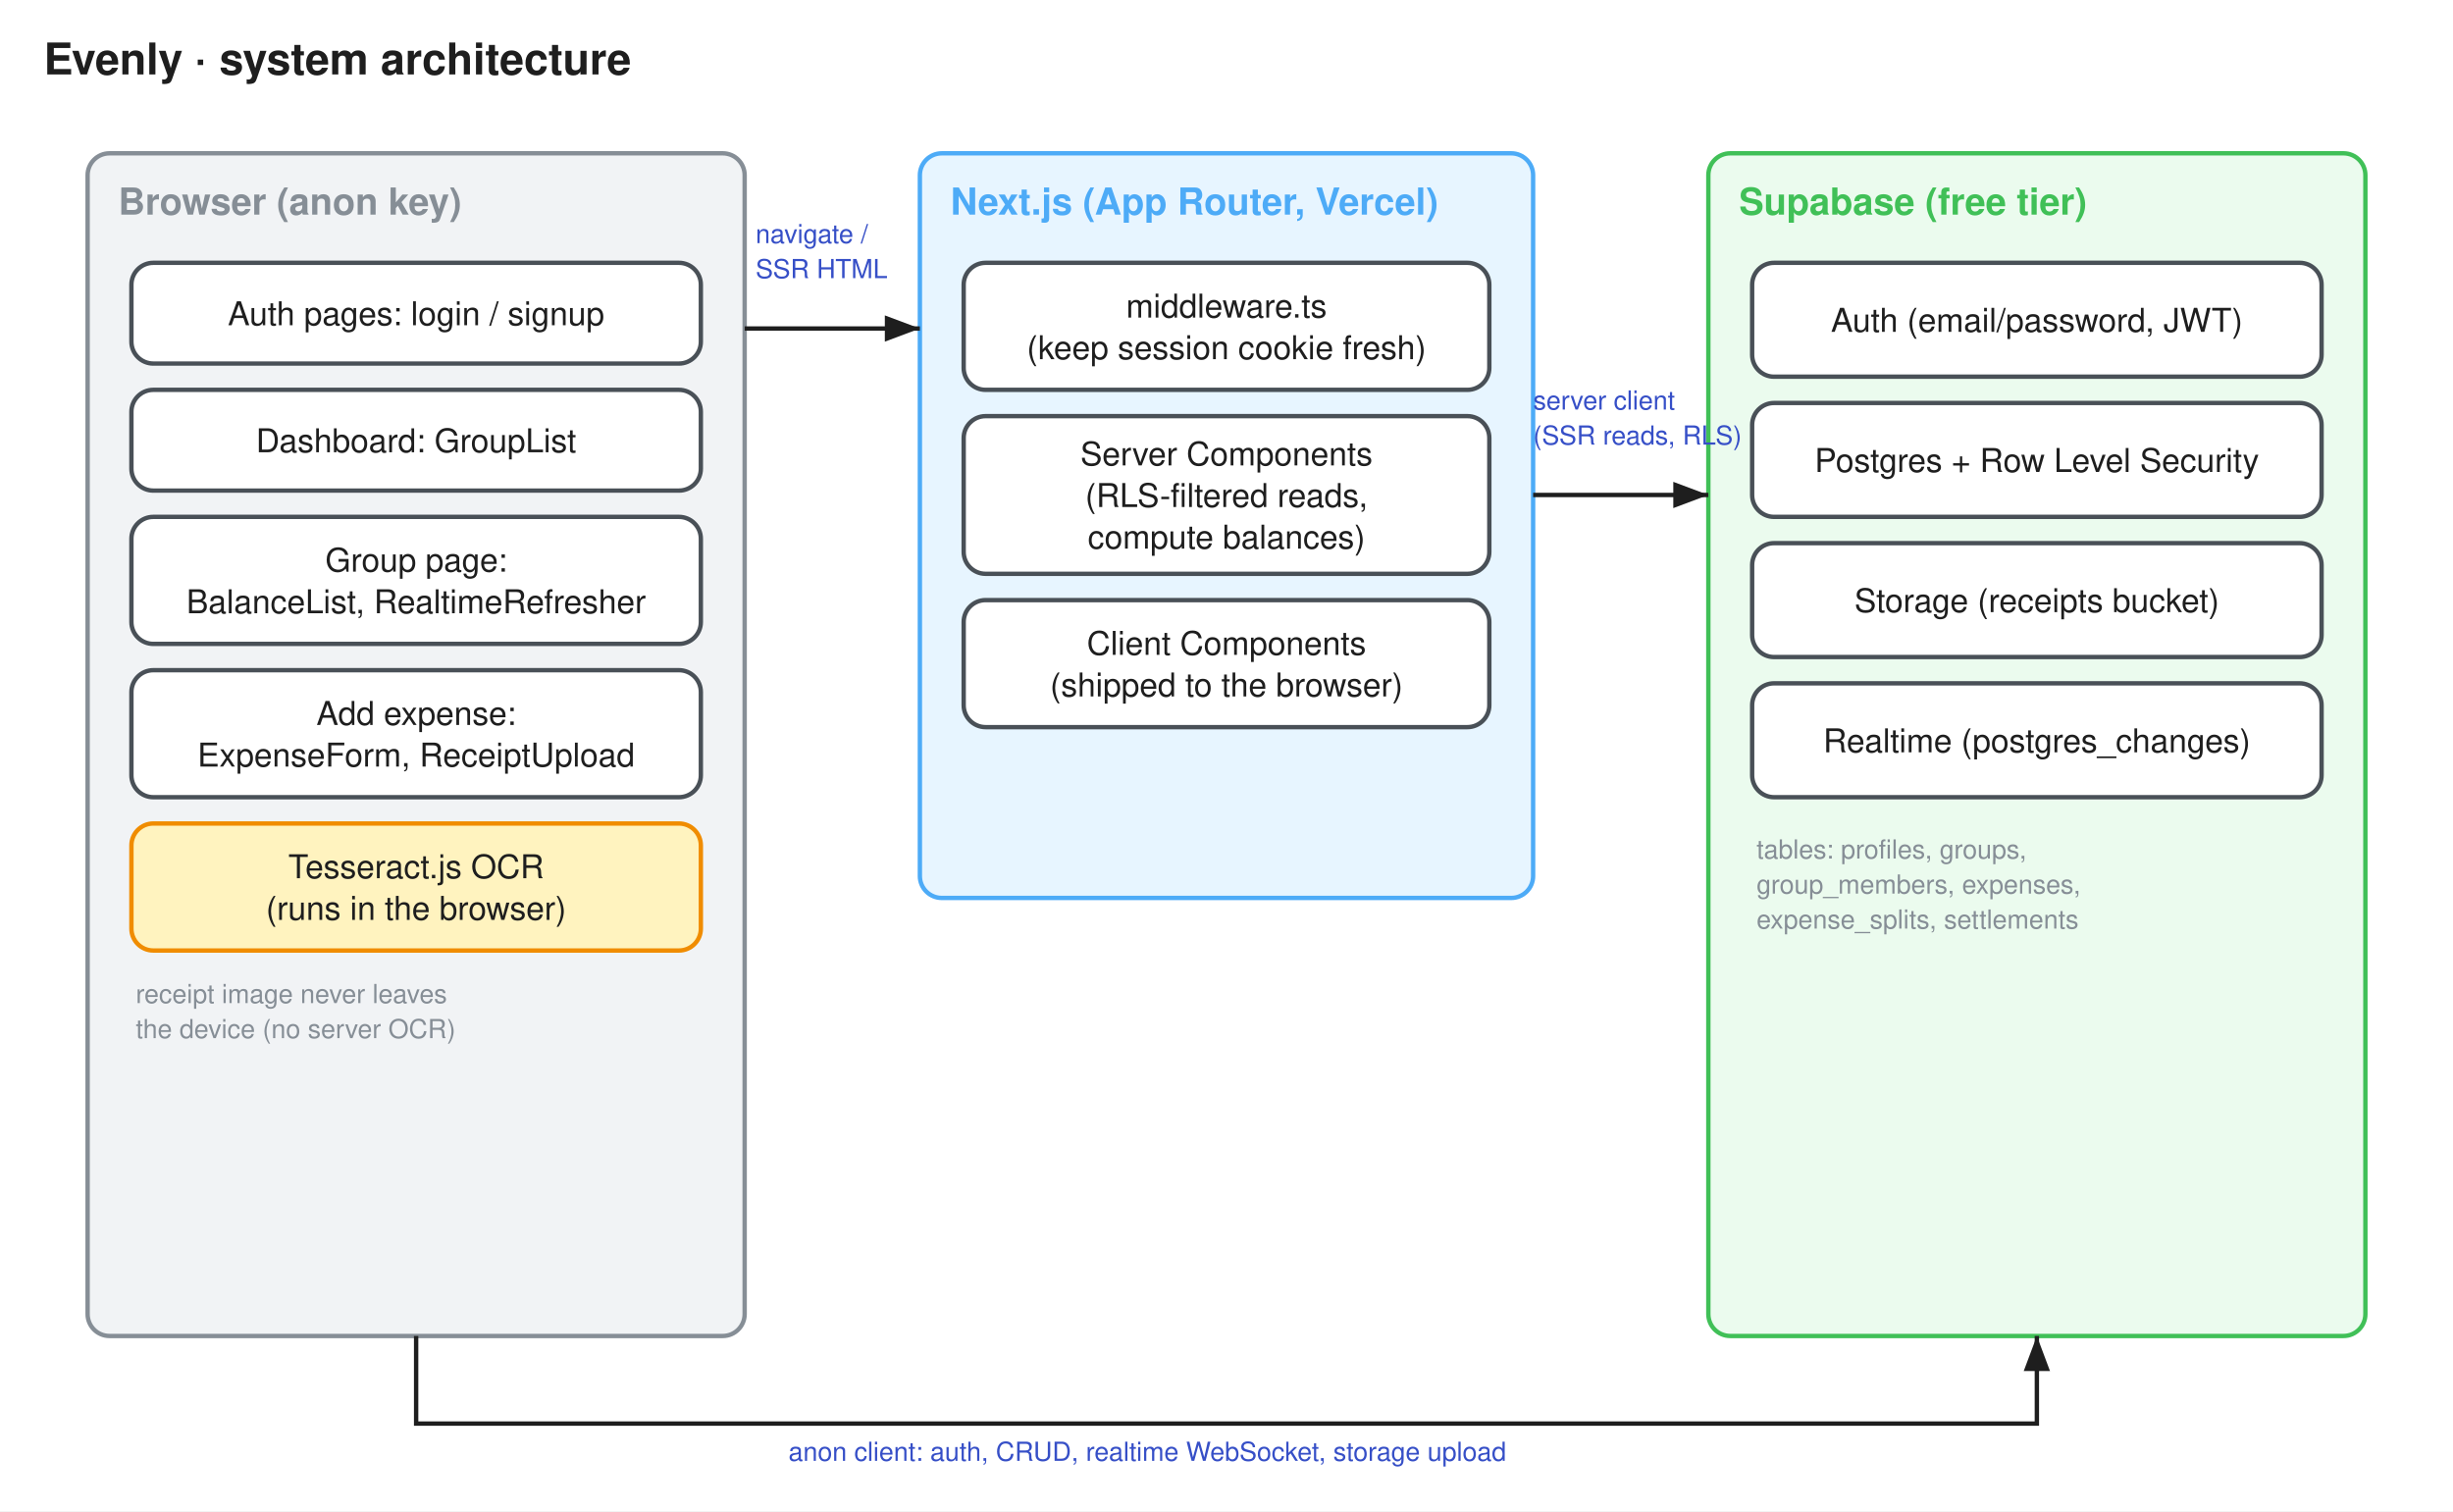
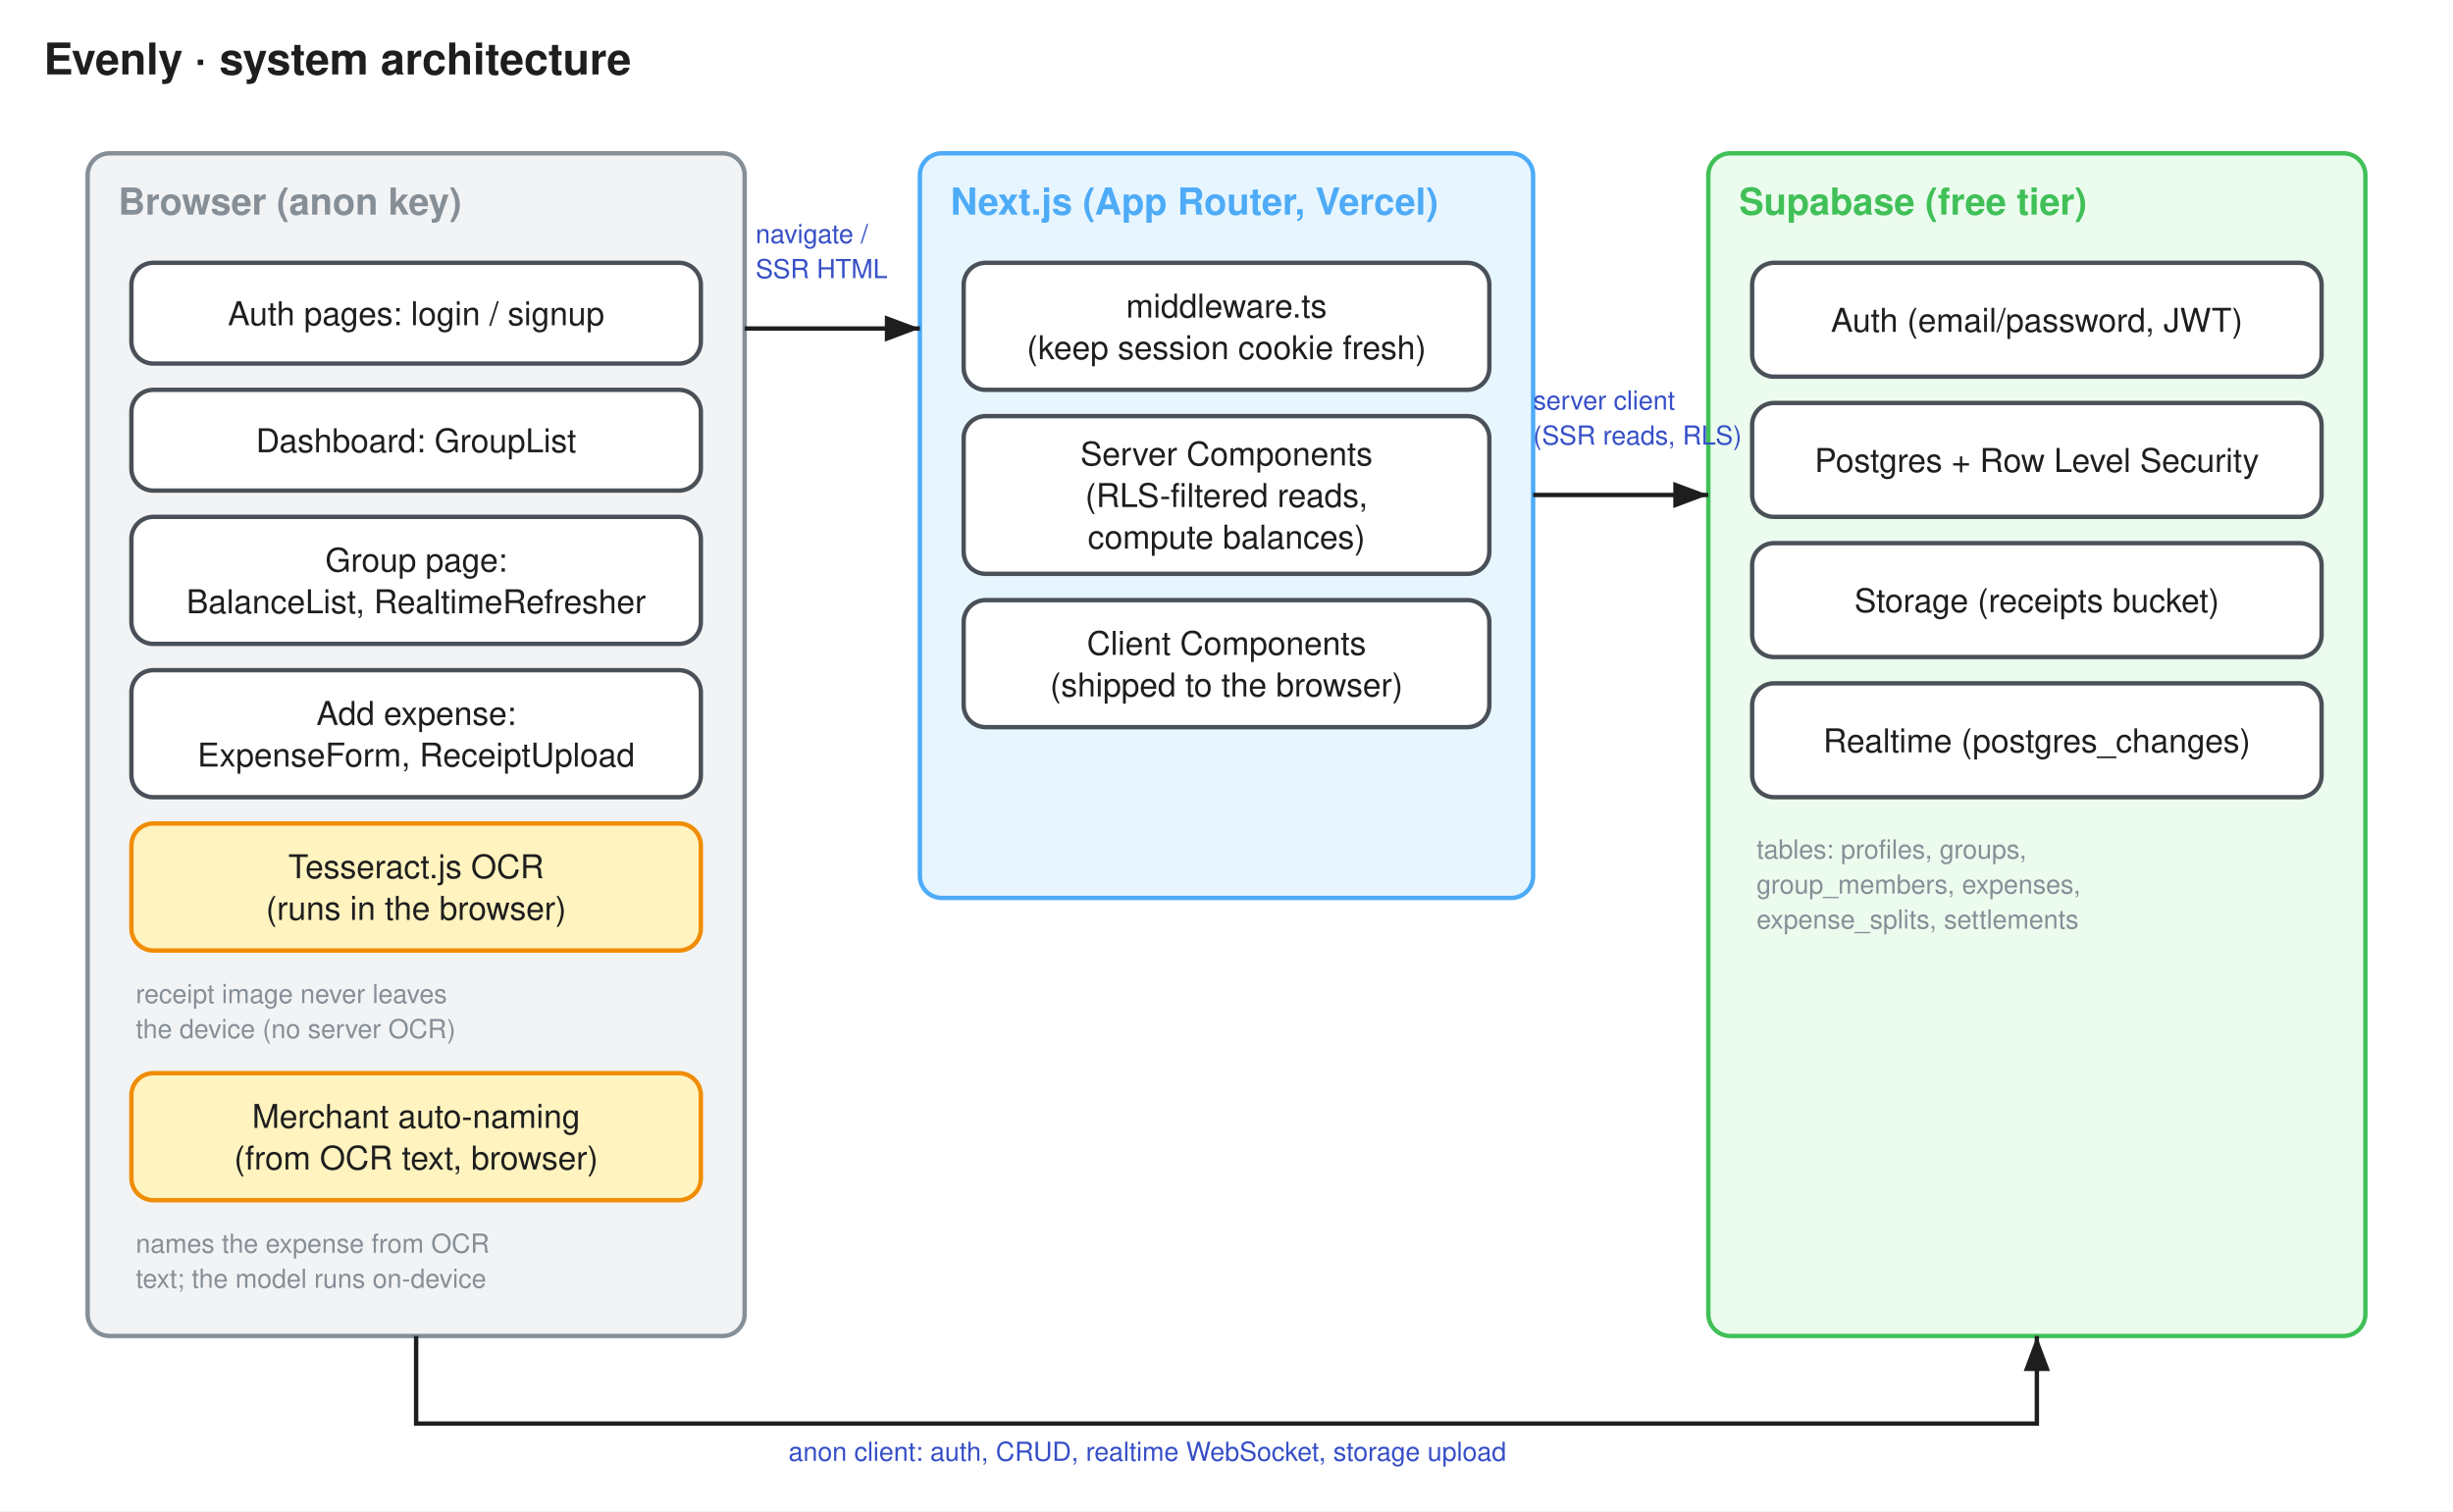
<svg xmlns="http://www.w3.org/2000/svg" viewBox="0 0 1120 690" font-family="Helvetica, Arial, sans-serif">
  <defs>
    <marker id="ah" markerWidth="10" markerHeight="10" refX="8" refY="3" orient="auto" markerUnits="strokeWidth">
      <path d="M0,0 L8,3 L0,6 z" fill="#1e1e1e" />
    </marker>
    <marker id="ahg" markerWidth="10" markerHeight="10" refX="8" refY="3" orient="auto" markerUnits="strokeWidth">
      <path d="M0,0 L8,3 L0,6 z" fill="#868e96" />
    </marker>
  </defs>
  <rect x="0" y="0" width="1120" height="690" fill="#ffffff" />
  <text x="20" y="34" font-size="20" text-anchor="start" fill="#1e1e1e" font-weight="bold">Evenly  ·  system architecture</text>
  <rect x="40" y="70" width="300" height="540" rx="10" fill="#f1f3f5" stroke="#868e96" stroke-width="2" />
  <text x="54" y="98" font-size="17" text-anchor="start" fill="#868e96" font-weight="bold">Browser  (anon key)</text>
  <rect x="60" y="120" width="260" height="46" rx="10" fill="#ffffff" stroke="#495057" stroke-width="2" />
  <text x="190.0" y="148.5" font-size="15" text-anchor="middle" fill="#1e1e1e">Auth pages: login / signup</text>
  <rect x="60" y="178" width="260" height="46" rx="10" fill="#ffffff" stroke="#495057" stroke-width="2" />
  <text x="190.0" y="206.5" font-size="15" text-anchor="middle" fill="#1e1e1e">Dashboard: GroupList</text>
  <rect x="60" y="236" width="260" height="58" rx="10" fill="#ffffff" stroke="#495057" stroke-width="2" />
  <text x="190.0" y="261.0" font-size="15" text-anchor="middle" fill="#1e1e1e">Group page:</text>
  <text x="190.0" y="280.0" font-size="15" text-anchor="middle" fill="#1e1e1e">BalanceList, RealtimeRefresher</text>
  <rect x="60" y="306" width="260" height="58" rx="10" fill="#ffffff" stroke="#495057" stroke-width="2" />
  <text x="190.0" y="331.0" font-size="15" text-anchor="middle" fill="#1e1e1e">Add expense:</text>
  <text x="190.0" y="350.0" font-size="15" text-anchor="middle" fill="#1e1e1e">ExpenseForm, ReceiptUpload</text>
  <rect x="60" y="376" width="260" height="58" rx="10" fill="#fff3bf" stroke="#f08c00" stroke-width="2" />
  <text x="190.0" y="401.0" font-size="15" text-anchor="middle" fill="#1e1e1e">Tesseract.js OCR</text>
  <text x="190.0" y="420.0" font-size="15" text-anchor="middle" fill="#1e1e1e">(runs in the browser)</text>
  <text x="62" y="458" font-size="12" text-anchor="start" fill="#868e96">receipt image never leaves</text>
  <text x="62" y="474" font-size="12" text-anchor="start" fill="#868e96">the device (no server OCR)</text>
+   <rect x="60" y="490" width="260" height="58" rx="10" fill="#fff3bf" stroke="#f08c00" stroke-width="2" />
+   <text x="190.0" y="515.0" font-size="15" text-anchor="middle" fill="#1e1e1e">Merchant auto-naming</text>
+   <text x="190.0" y="534.0" font-size="15" text-anchor="middle" fill="#1e1e1e">(from OCR text, browser)</text>
+   <text x="62" y="572" font-size="12" text-anchor="start" fill="#868e96">names the expense from OCR</text>
+   <text x="62" y="588" font-size="12" text-anchor="start" fill="#868e96">text; the model runs on-device</text>
  <rect x="420" y="70" width="280" height="340" rx="10" fill="#e7f5ff" stroke="#4dabf7" stroke-width="2" />
  <text x="434" y="98" font-size="17" text-anchor="start" fill="#4dabf7" font-weight="bold">Next.js  (App Router, Vercel)</text>
  <rect x="440" y="120" width="240" height="58" rx="10" fill="#ffffff" stroke="#495057" stroke-width="2" />
  <text x="560.0" y="145.0" font-size="15" text-anchor="middle" fill="#1e1e1e">middleware.ts</text>
  <text x="560.0" y="164.0" font-size="15" text-anchor="middle" fill="#1e1e1e">(keep session cookie fresh)</text>
  <rect x="440" y="190" width="240" height="72" rx="10" fill="#ffffff" stroke="#495057" stroke-width="2" />
  <text x="560.0" y="212.5" font-size="15" text-anchor="middle" fill="#1e1e1e">Server Components</text>
  <text x="560.0" y="231.5" font-size="15" text-anchor="middle" fill="#1e1e1e">(RLS-filtered reads,</text>
  <text x="560.0" y="250.5" font-size="15" text-anchor="middle" fill="#1e1e1e">compute balances)</text>
  <rect x="440" y="274" width="240" height="58" rx="10" fill="#ffffff" stroke="#495057" stroke-width="2" />
  <text x="560.0" y="299.0" font-size="15" text-anchor="middle" fill="#1e1e1e">Client Components</text>
  <text x="560.0" y="318.0" font-size="15" text-anchor="middle" fill="#1e1e1e">(shipped to the browser)</text>
  <rect x="780" y="70" width="300" height="540" rx="10" fill="#ebfbee" stroke="#40c057" stroke-width="2" />
  <text x="794" y="98" font-size="17" text-anchor="start" fill="#40c057" font-weight="bold">Supabase  (free tier)</text>
  <rect x="800" y="120" width="260" height="52" rx="10" fill="#ffffff" stroke="#495057" stroke-width="2" />
  <text x="930.0" y="151.5" font-size="15" text-anchor="middle" fill="#1e1e1e">Auth  (email/password, JWT)</text>
  <rect x="800" y="184" width="260" height="52" rx="10" fill="#ffffff" stroke="#495057" stroke-width="2" />
  <text x="930.0" y="215.5" font-size="15" text-anchor="middle" fill="#1e1e1e">Postgres + Row Level Security</text>
  <rect x="800" y="248" width="260" height="52" rx="10" fill="#ffffff" stroke="#495057" stroke-width="2" />
  <text x="930.0" y="279.5" font-size="15" text-anchor="middle" fill="#1e1e1e">Storage  (receipts bucket)</text>
  <rect x="800" y="312" width="260" height="52" rx="10" fill="#ffffff" stroke="#495057" stroke-width="2" />
  <text x="930.0" y="343.5" font-size="15" text-anchor="middle" fill="#1e1e1e">Realtime  (postgres_changes)</text>
  <text x="802" y="392" font-size="12" text-anchor="start" fill="#868e96">tables: profiles, groups,</text>
  <text x="802" y="408" font-size="12" text-anchor="start" fill="#868e96">group_members, expenses,</text>
  <text x="802" y="424" font-size="12" text-anchor="start" fill="#868e96">expense_splits, settlements</text>
  <polyline points="340,150 420,150" fill="none" stroke="#1e1e1e" stroke-width="2" marker-end="url(#ah)" />
  <text x="345" y="111" font-size="12" text-anchor="start" fill="#364fc7">navigate /</text>
  <text x="345" y="127" font-size="12" text-anchor="start" fill="#364fc7">SSR HTML</text>
  <polyline points="700,226 780,226" fill="none" stroke="#1e1e1e" stroke-width="2" marker-end="url(#ah)" />
  <text x="700" y="187" font-size="12" text-anchor="start" fill="#364fc7">server client</text>
  <text x="700" y="203" font-size="12" text-anchor="start" fill="#364fc7">(SSR reads, RLS)</text>
  <polyline points="190,610 190,650 930,650 930,610" fill="none" stroke="#1e1e1e" stroke-width="2" marker-end="url(#ah)" />
  <text x="360" y="667" font-size="12" text-anchor="start" fill="#364fc7">anon client: auth, CRUD, realtime WebSocket, storage upload</text>
</svg>
